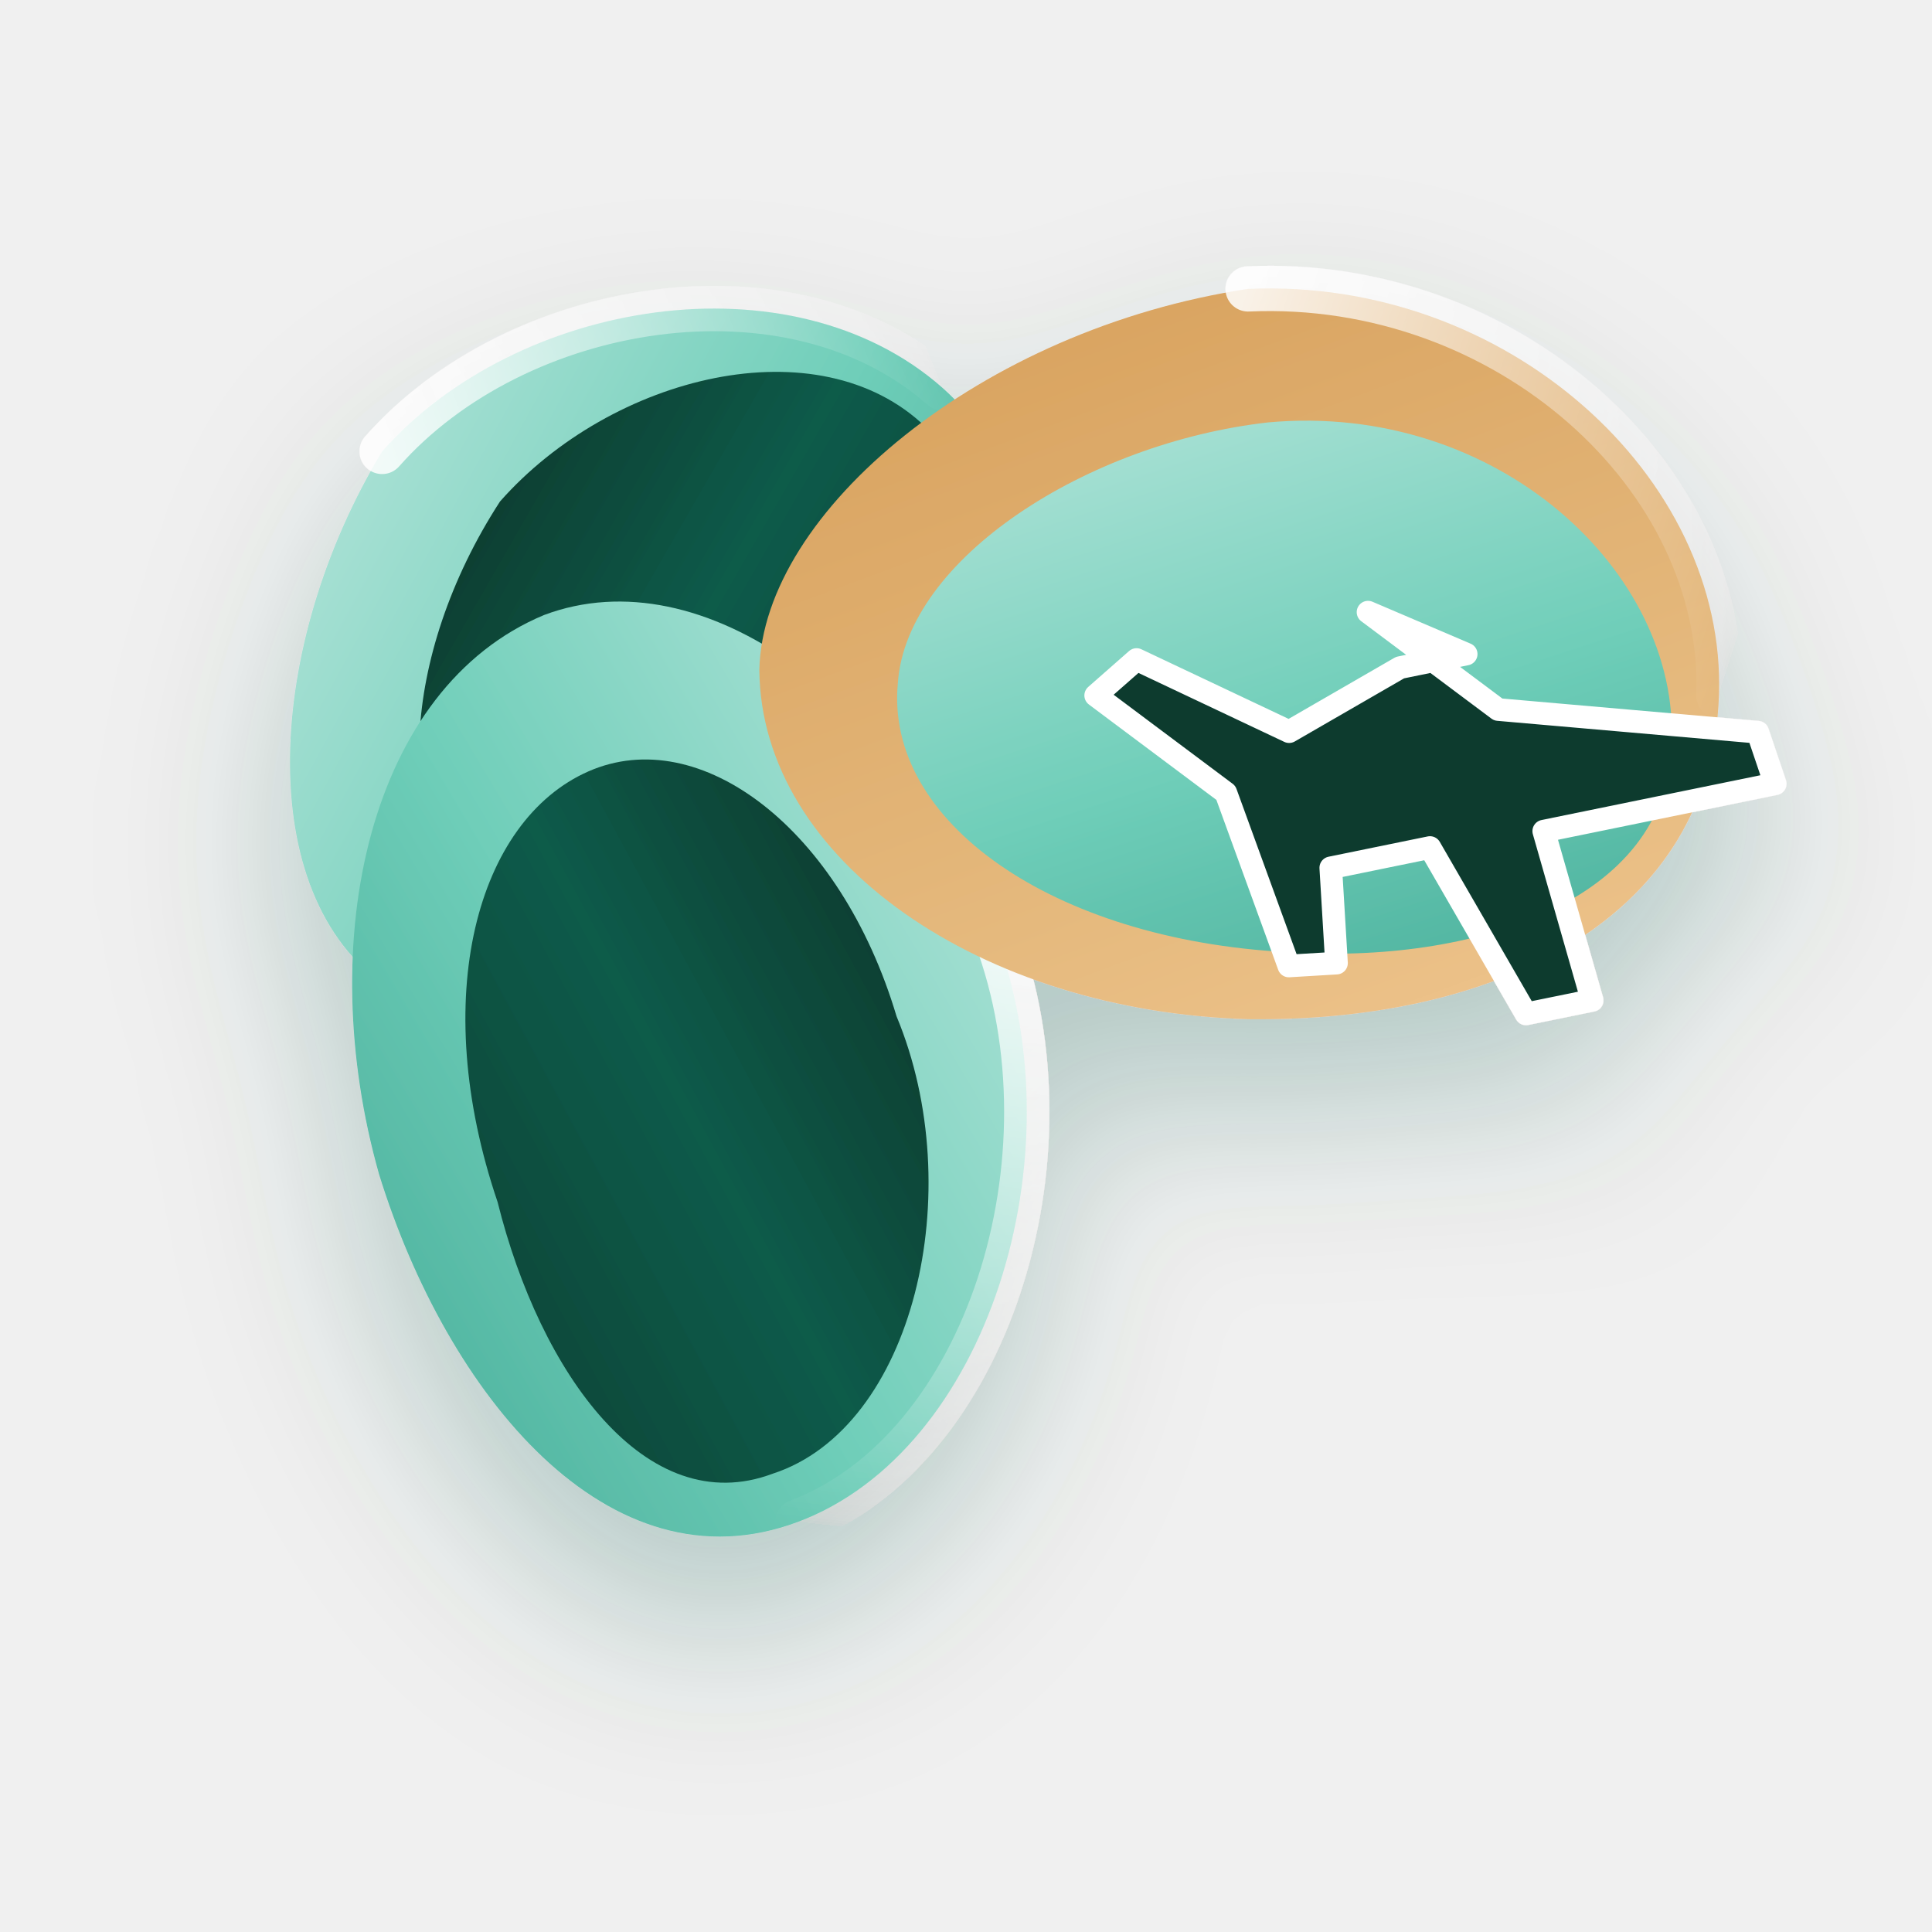
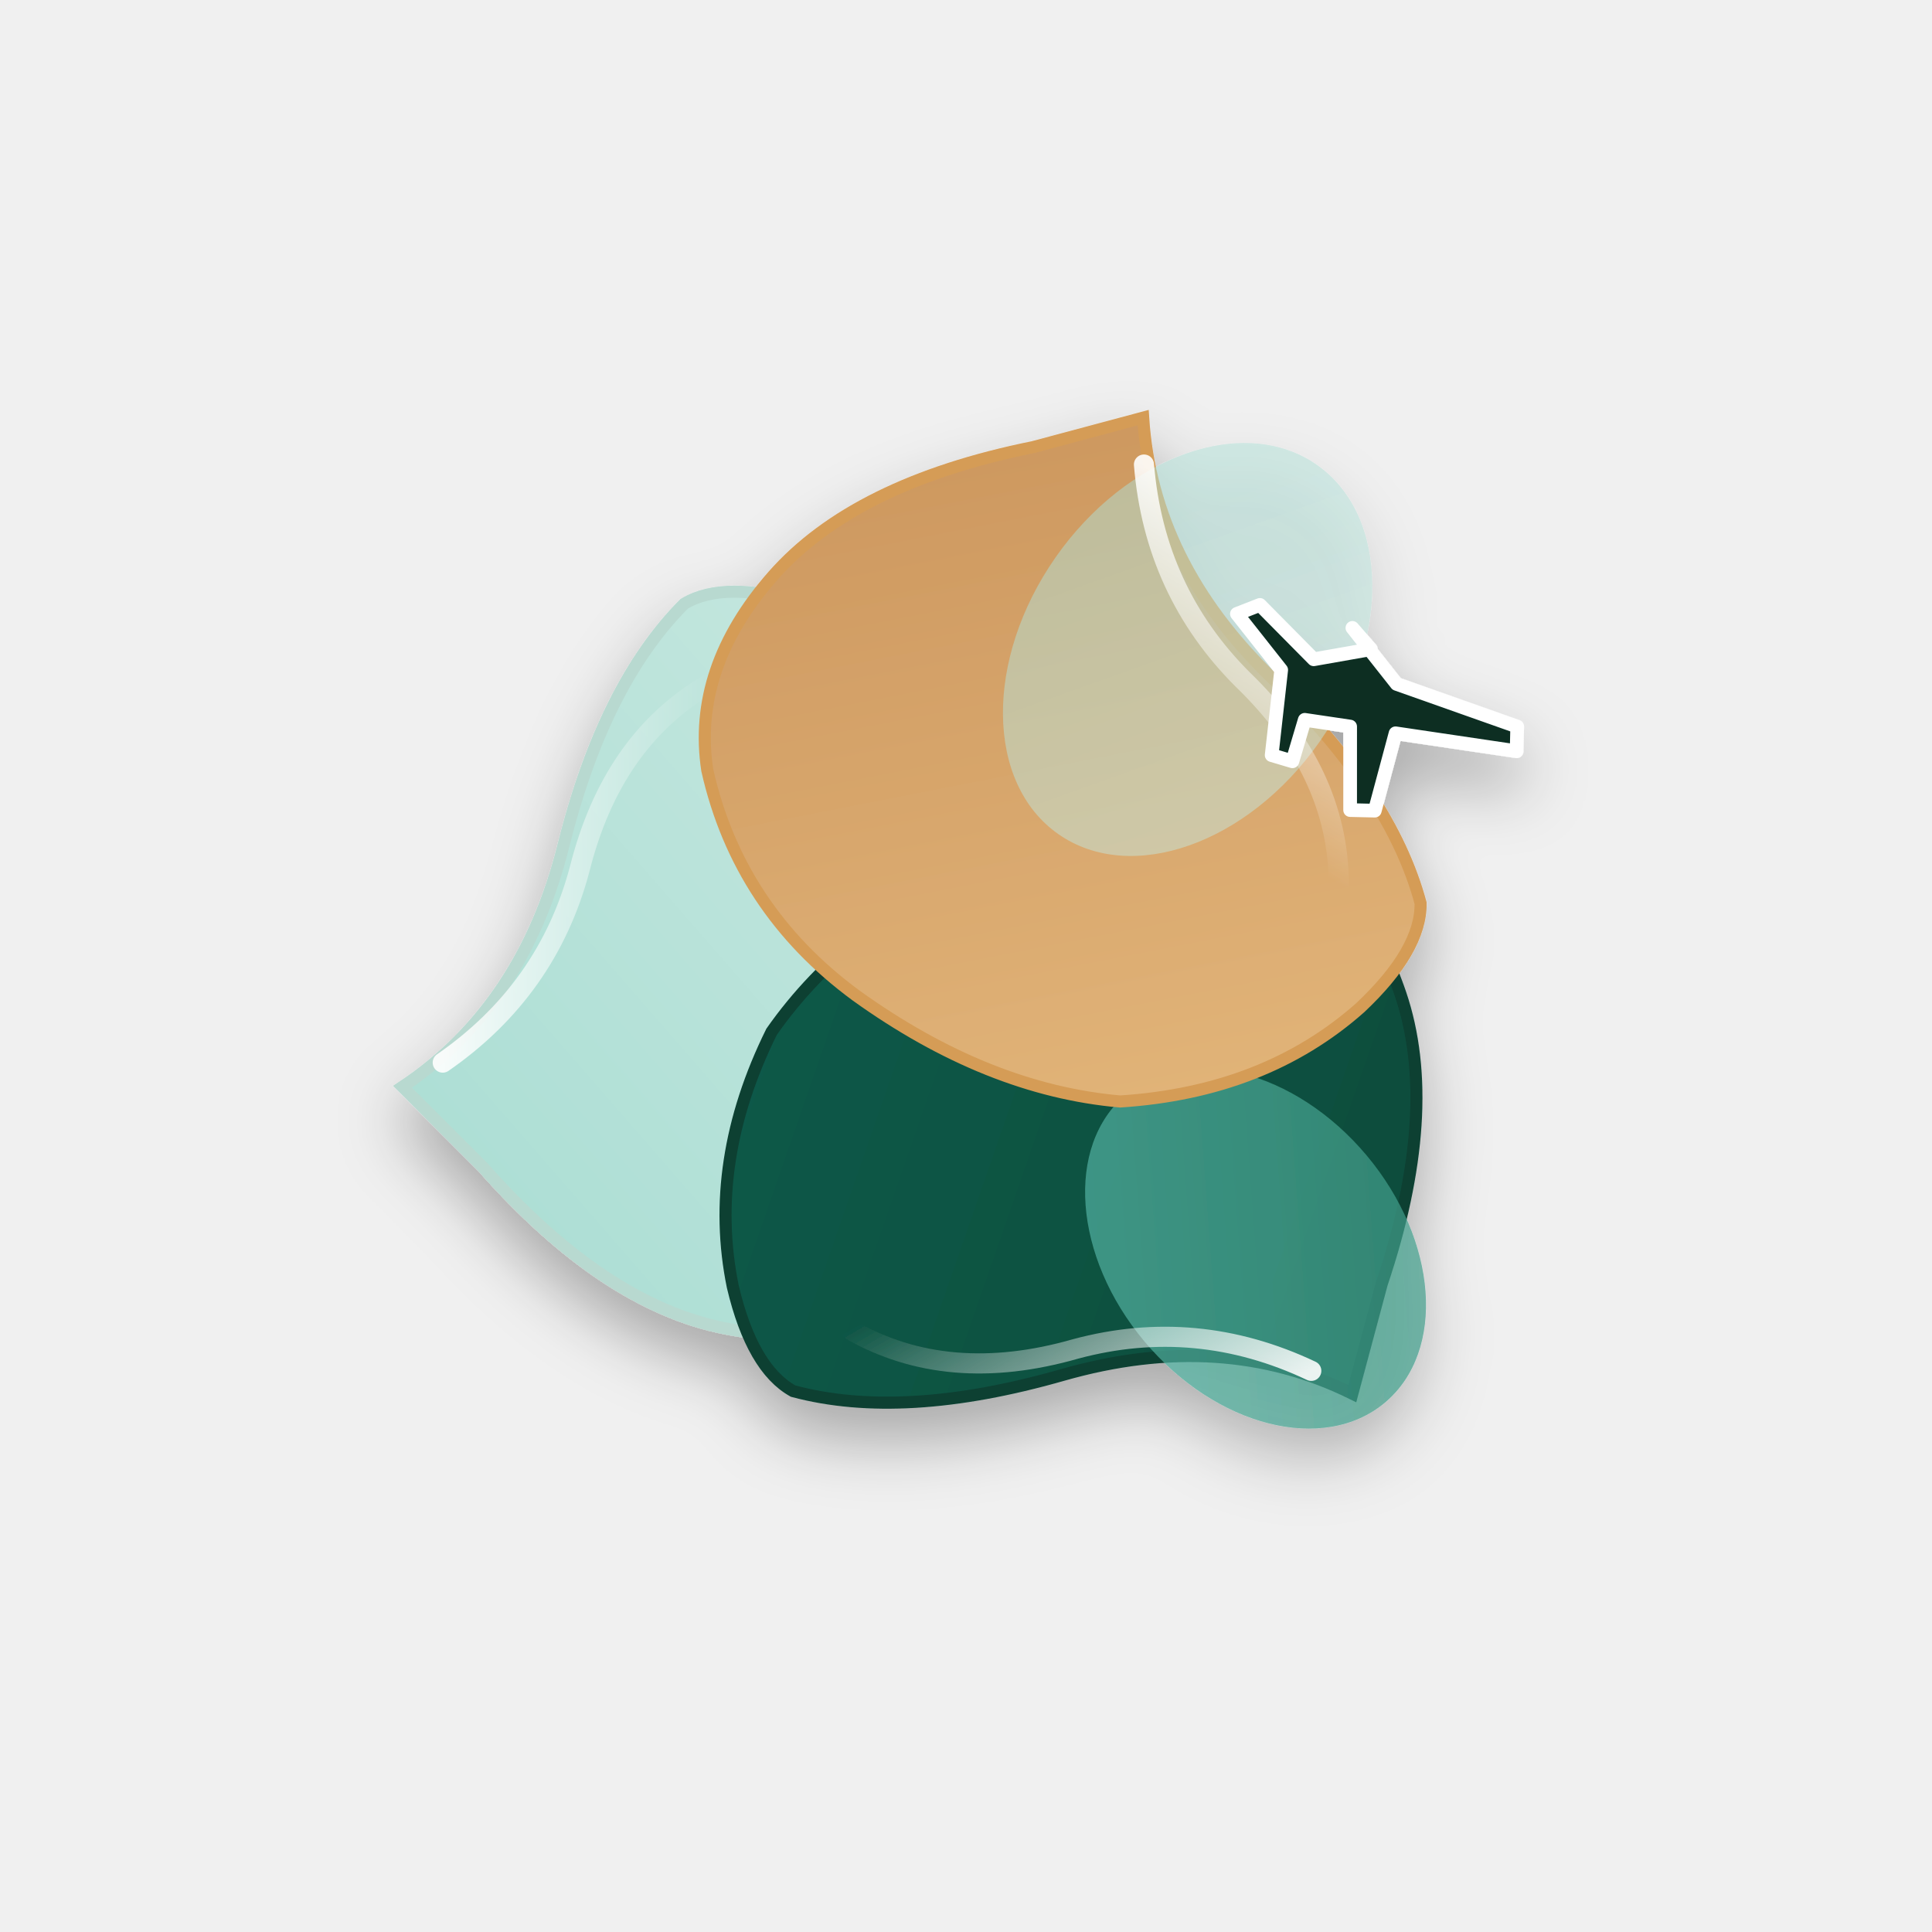
- <svg xmlns="http://www.w3.org/2000/svg" viewBox="0 0 128 128" role="img" aria-labelledby="triplyIconTitle triplyIconDesc">
+ <svg xmlns="http://www.w3.org/2000/svg" viewBox="0 0 240 240" role="img" aria-labelledby="triplyLogoTitle triplyLogoDesc">
  <defs>
-     <linearGradient id="swooshMint" x1="0%" y1="0%" x2="100%" y2="100%">
-       <stop offset="0%" stop-color="#bfe8df" />
-       <stop offset="55%" stop-color="#6fceb9" />
-       <stop offset="100%" stop-color="#43a995" />
+     <linearGradient id="deepGreen" x1="0%" y1="0%" x2="100%" y2="100%">
+       <stop offset="0%" stop-color="#0d4a3a" />
+       <stop offset="100%" stop-color="#0f5b4a" />
    </linearGradient>
-     <linearGradient id="swooshDeep" x1="0%" y1="0%" x2="100%" y2="100%">
-       <stop offset="0%" stop-color="#0a2f24" />
-       <stop offset="50%" stop-color="#0f5b4a" />
-       <stop offset="100%" stop-color="#0b3f32" />
+     <linearGradient id="mintGreen" x1="0%" y1="0%" x2="100%" y2="100%">
+       <stop offset="0%" stop-color="#a8ddd3" />
+       <stop offset="100%" stop-color="#c9e8e0" />
    </linearGradient>
-     <linearGradient id="swooshTan" x1="0%" y1="0%" x2="100%" y2="100%">
-       <stop offset="0%" stop-color="#d59c56" />
-       <stop offset="65%" stop-color="#e5b97d" />
-       <stop offset="100%" stop-color="#f2c892" />
+     <linearGradient id="tealGreen" x1="0%" y1="0%" x2="100%" y2="100%">
+       <stop offset="0%" stop-color="#3d9985" />
+       <stop offset="100%" stop-color="#57b6a6" />
    </linearGradient>
-     <linearGradient id="edgeWhite" x1="0%" y1="0%" x2="100%" y2="0%">
-       <stop offset="0%" stop-color="#ffffff" stop-opacity=".85" />
+     <linearGradient id="tanGold" x1="0%" y1="0%" x2="100%" y2="100%">
+       <stop offset="0%" stop-color="#c9925a" />
+       <stop offset="100%" stop-color="#e5b97d" />
+     </linearGradient>
+     <linearGradient id="whiteEdge" x1="0%" y1="0%" x2="0%" y2="100%">
+       <stop offset="0%" stop-color="#ffffff" stop-opacity="0.9" />
      <stop offset="100%" stop-color="#ffffff" stop-opacity="0" />
    </linearGradient>
-     <filter id="softShadow" x="-20%" y="-20%" width="140%" height="140%">
-       <feDropShadow dx="0" dy="6" stdDeviation="6" flood-color="#0f5b4a" flood-opacity="0.25" />
+     <filter id="softShadow">
+       <feGaussianBlur in="SourceAlpha" stdDeviation="4" />
+       <feOffset dx="0" dy="4" result="offsetblur" />
+       <feComponentTransfer>
+         <feFuncA type="linear" slope="0.3" />
+       </feComponentTransfer>
+       <feMerge>
+         <feMergeNode />
+         <feMergeNode in="SourceGraphic" />
+       </feMerge>
    </filter>
  </defs>
-   <g transform="translate(8 6)" filter="url(#softShadow)">
-     <g transform="rotate(-22 40 32)">
-       <path d="M22 16c12-6 30-2 36 10 5 10-4 20-16 26-13 7-27 6-33-3-6-9 1-24 13-33Z" fill="url(#swooshMint)" />
-       <path d="M28 22c10-5 24-3 28 6 3 7-4 14-13 19-11 6-22 6-26-1-4-6 1-17 11-24Z" fill="url(#swooshDeep)" />
-       <path d="M22 16c12-6 30-2 36 10" fill="none" stroke="url(#edgeWhite)" stroke-width="3" stroke-linecap="round" />
+   <g transform="translate(120 120)" filter="url(#softShadow)">
+     <g transform="rotate(-90)">
+       <path d="M-15,-70 Q-5,-55 15,-50 Q35,-45 45,-35 Q48,-30 45,-20 Q40,-5 25,5 Q10,12 -10,10 Q-28,8 -40,-5 Q-48,-15 -45,-30 Q-42,-45 -25,-60 Q-20,-65 -15,-70 Z" fill="url(#mintGreen)" stroke="#b8d9d0" stroke-width="1.5" />
+       <path d="M-12,-65 Q-3,-52 12,-48 Q28,-44 35,-32" fill="none" stroke="url(#whiteEdge)" stroke-width="2.5" stroke-linecap="round" />
    </g>
-     <g transform="rotate(96 38 74)">
-       <path d="M18 56c14-7 34-3 40 9 6 12-6 24-20 30-15 6-32 4-38-7-5-10 3-24 18-32Z" fill="url(#swooshMint)" />
-       <path d="M24 62c11-6 27-4 31 5 4 8-5 16-16 20-13 6-25 4-29-3-4-7 2-17 14-22Z" fill="url(#swooshDeep)" />
-       <path d="M18 56c14-7 34-3 40 9" fill="none" stroke="url(#edgeWhite)" stroke-width="3" stroke-linecap="round" />
+     <g transform="rotate(150)">
+       <path d="M-15,-70 Q-5,-55 15,-50 Q35,-45 45,-35 Q48,-30 45,-20 Q40,-5 25,5 Q10,12 -10,10 Q-28,8 -40,-5 Q-48,-15 -45,-30 Q-42,-45 -25,-60 Q-20,-65 -15,-70 Z" fill="url(#deepGreen)" stroke="#0a3f32" stroke-width="1.5" />
+       <ellipse cx="-5" cy="-50" rx="18" ry="25" fill="url(#tealGreen)" opacity="0.7" transform="rotate(-10)" />
+       <path d="M-12,-65 Q-3,-52 12,-48 Q28,-44 35,-32" fill="none" stroke="url(#whiteEdge)" stroke-width="2.5" stroke-linecap="round" />
    </g>
-     <g transform="rotate(18 92 44)">
-       <path d="M66 20c16-6 34 2 38 16 4 14-7 25-23 30-17 5-34 0-38-12-3-10 7-26 23-34Z" fill="url(#swooshTan)" />
-       <path d="M70 28c14-6 29 1 32 12 3 10-8 18-20 21-15 4-28 0-30-9-2-8 7-19 18-24Z" fill="url(#swooshMint)" />
-       <path d="M66 20c16-6 34 2 38 16" fill="none" stroke="url(#edgeWhite)" stroke-width="3" stroke-linecap="round" />
+     <g transform="rotate(30)">
+       <path d="M-15,-70 Q-5,-55 15,-50 Q35,-45 45,-35 Q48,-30 45,-20 Q40,-5 25,5 Q10,12 -10,10 Q-28,8 -40,-5 Q-48,-15 -45,-30 Q-42,-45 -25,-60 Q-20,-65 -15,-70 Z" fill="url(#tanGold)" stroke="#d59c56" stroke-width="1.5" />
+       <ellipse cx="0" cy="-48" rx="20" ry="28" fill="url(#mintGreen)" opacity="0.5" transform="rotate(5)" />
+       <path d="M-12,-65 Q-3,-52 12,-48 Q28,-44 35,-32" fill="none" stroke="url(#whiteEdge)" stroke-width="2.5" stroke-linecap="round" />
    </g>
-     <g transform="translate(86 22) rotate(15)">
-       <path d="M0 13l10 4 17-3 2 3-14 7 6 10-4 2-9-9-6 3 2 6-3 1-7-10-10-4 2-3 11 2 6-6 4-2z" fill="#0a3b2f" stroke="#ffffff" stroke-width="1.5" stroke-linejoin="round" />
+     <g transform="translate(48, -42) rotate(35) scale(0.85)">
+       <path d="M0,0 L10,3 L28,-2 L30,1 L14,9 L18,20 L15,22 L8,12 L2,15 L4,21 L1,22 L-5,11 L-15,8 L-13,5 L-2,7 L4,1 Z" fill="#0a2f24" stroke="#ffffff" stroke-width="2" stroke-linejoin="round" />
    </g>
  </g>
</svg>
